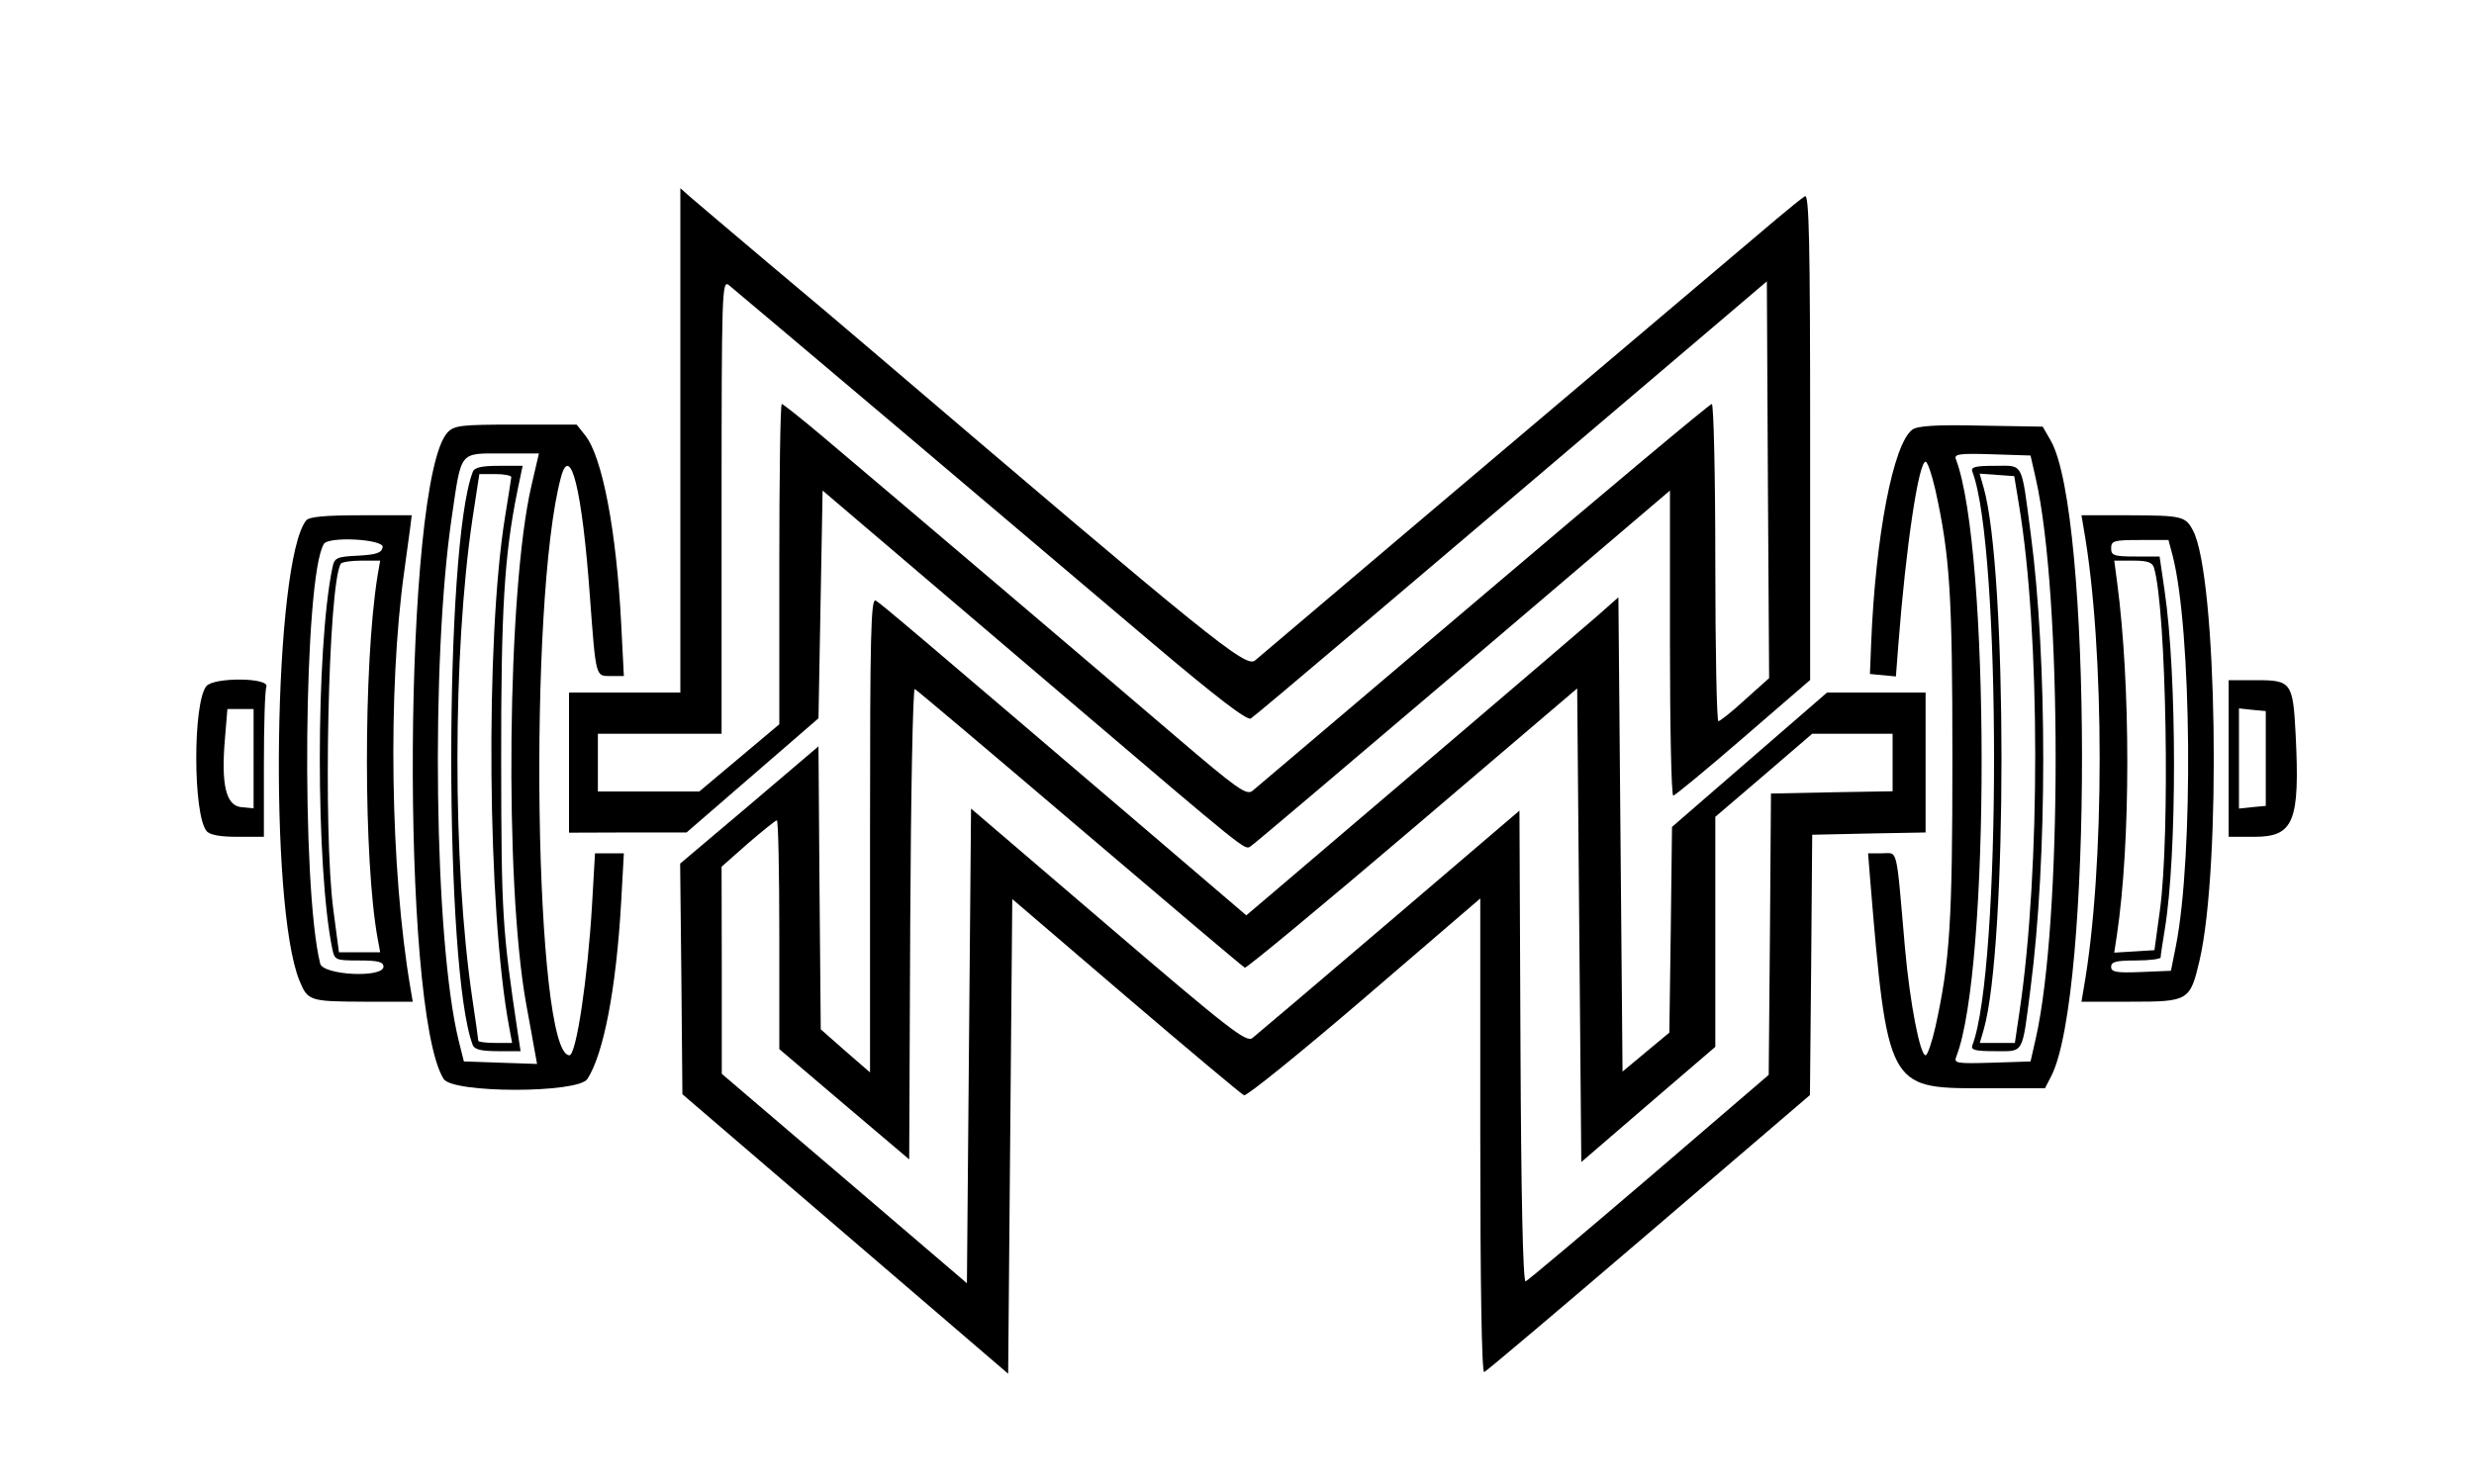
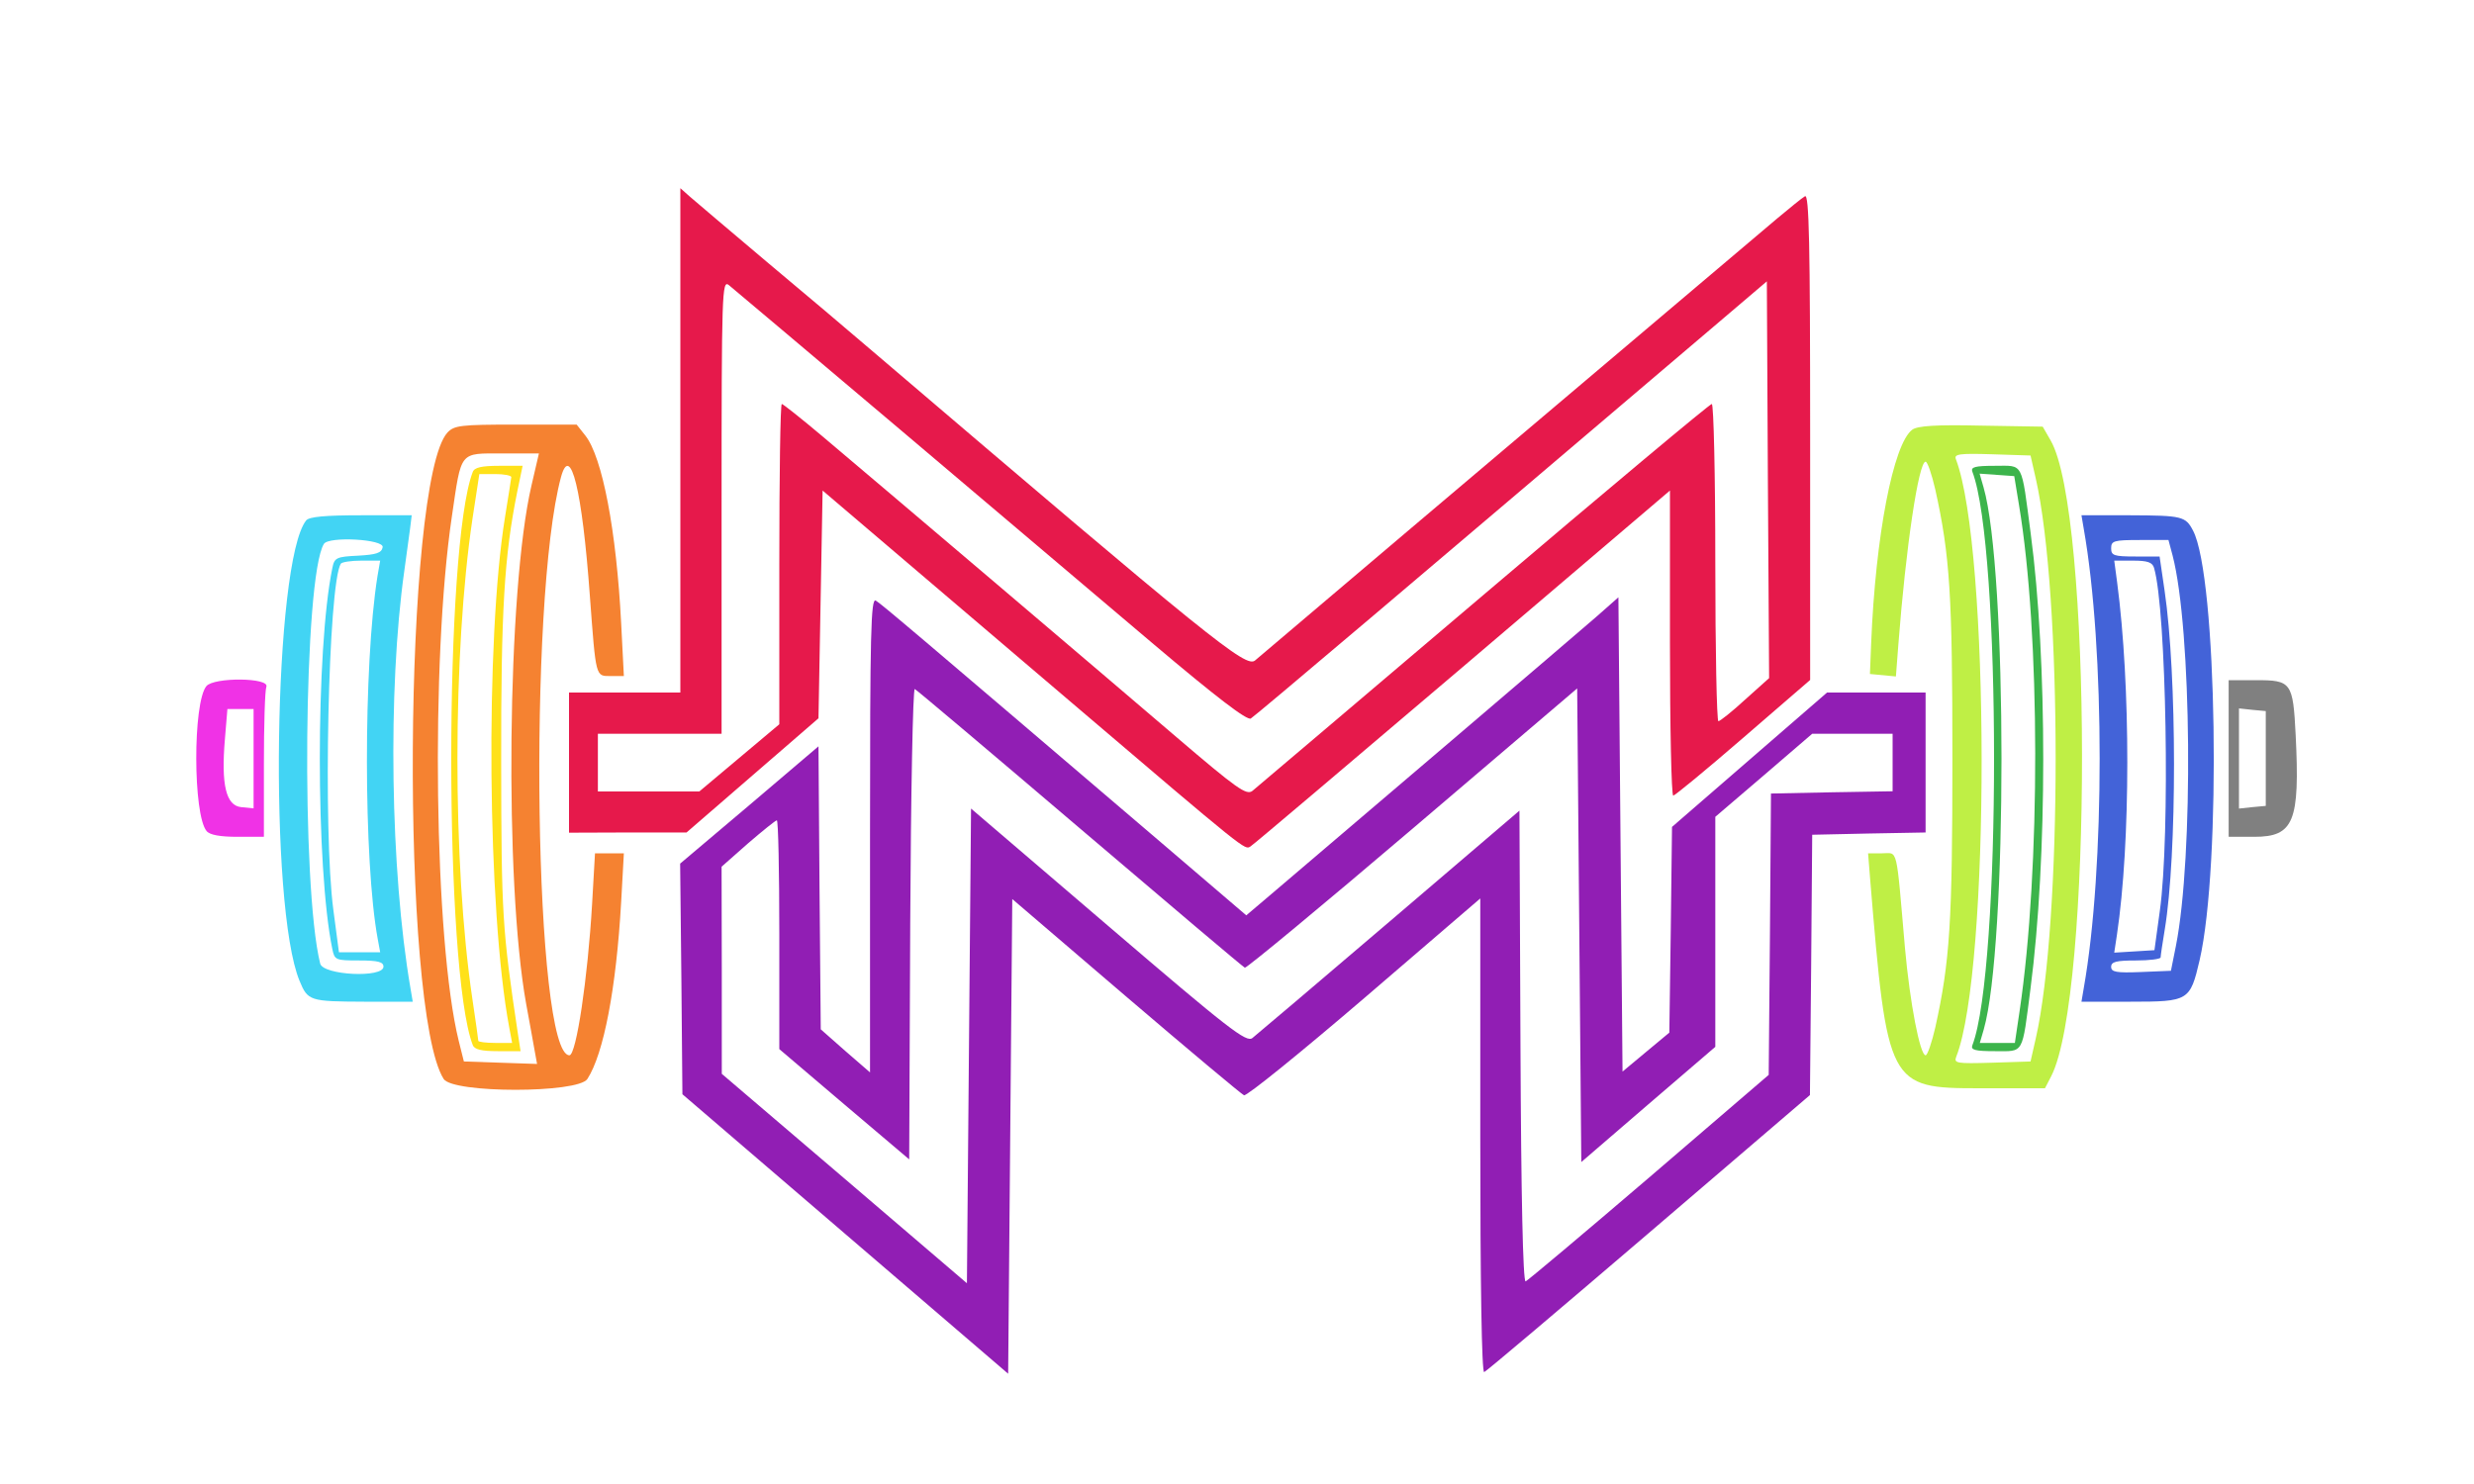
- <svg xmlns="http://www.w3.org/2000/svg" version="1.0" width="600pt" height="360pt" viewBox="0 0 600 360" preserveAspectRatio="xMidYMid meet" style="width: 498.597px; height: auto;">
-   <g transform="translate(0,360) scale(0.05,-0.05)" fill="#000000" stroke="none" class="">
-     <path d="M3300 5063 l0 -1223 -270 0 -270 0 0 -340 0 -340 285 1 285 0 320 277 320 277 10 552 10 553 311 -265 c171 -146 575 -490 898 -765 854 -728 838 -714 866 -697 14 8 477 401 1030 871 l1005 856 0 -740 c0 -407 7 -740 16 -740 8 0 161 126 340 281 l324 280 0 1181 c0 939 -5 1177 -25 1166 -14 -8 -74 -57 -135 -108 -1387 -1173 -2499 -2115 -2532 -2144 -44 -39 -208 94 -1858 1502 -99 85 -328 279 -510 431 -181 153 -350 296 -375 318 l-45 40 0 -1224z m1060 58 c434 -368 990 -838 1235 -1046 304 -257 454 -372 472 -361 22 13 808 679 2241 1898 l262 223 5 -963 6 -962 -116 -104 c-63 -58 -122 -105 -130 -105 -8 -1 -15 346 -15 769 0 424 -8 770 -17 770 -10 0 -507 -416 -1106 -925 -599 -509 -1104 -937 -1122 -952 -29 -23 -74 9 -369 261 -349 299 -1400 1192 -1719 1461 -101 85 -189 155 -195 155 -7 0 -12 -350 -12 -777 l0 -777 -194 -163 -194 -163 -246 0 -246 0 0 140 0 140 300 0 300 0 0 1102 c0 1042 2 1101 35 1075 18 -15 390 -328 825 -696z" />
-     <path d="M2170 5101 c-213 -236 -228 -2804 -18 -3136 45 -70 651 -70 697 0 79 122 140 438 164 860 l13 235 -70 0 -70 0 -14 -245 c-21 -361 -77 -735 -110 -735 -170 0 -202 2207 -41 2805 46 169 103 -64 140 -575 30 -402 27 -390 102 -390 l63 0 -13 255 c-23 449 -91 807 -174 912 l-42 53 -295 0 c-269 0 -299 -4 -332 -39z m408 -256 c-118 -506 -132 -1928 -26 -2515 16 -88 35 -190 41 -226 l12 -66 -177 6 -178 6 -25 100 c-119 483 -137 1846 -33 2546 47 319 34 304 245 304 l177 0 -36 -155z" />
-     <path d="M2293 4910 c-139 -361 -139 -2419 0 -2780 8 -22 42 -30 122 -30 l110 0 -13 85 c-76 508 -80 573 -81 1315 -1 743 15 1003 78 1315 l26 125 -115 0 c-84 0 -119 -8 -127 -30z m187 -25 c-1 -8 -14 -94 -30 -191 -97 -595 -86 -1913 20 -2479 l14 -75 -82 0 c-45 0 -82 5 -82 10 0 6 -13 98 -29 205 -97 655 -96 1679 1 2330 l33 215 77 0 c43 0 78 -7 78 -15z" />
-     <path d="M9275 5115 c-92 -69 -178 -516 -199 -1035 l-6 -150 63 -6 63 -6 12 156 c36 469 98 886 132 886 9 0 30 -61 47 -135 71 -321 83 -509 83 -1305 0 -796 -12 -984 -83 -1305 -17 -74 -38 -135 -47 -135 -27 0 -76 253 -100 520 -44 505 -33 460 -111 460 l-68 0 10 -125 c83 -1003 89 -1015 530 -1015 l318 0 30 58 c201 389 199 2741 -3 3086 l-38 66 -300 5 c-218 5 -308 -1 -333 -20z m599 -235 c129 -565 129 -2155 0 -2720 l-25 -110 -187 -6 c-173 -5 -186 -3 -173 30 165 420 163 2465 -2 2898 -10 25 16 29 175 24 l187 -6 25 -110z" class="" />
-     <path d="M9567 4911 c140 -365 140 -2417 0 -2782 -9 -23 12 -29 110 -29 142 0 130 -21 172 305 82 629 82 1595 1 2205 -47 356 -33 330 -174 330 -97 0 -118 -6 -109 -29z m226 -161 c104 -622 105 -1769 3 -2455 l-23 -155 -85 0 -85 0 19 65 c115 401 115 2230 -1 2631 l-19 66 84 -6 84 -6 23 -140z" class="" />
-     <path d="M1485 4675 c-158 -199 -182 -1873 -32 -2234 40 -97 49 -100 313 -101 l236 0 -11 65 c-98 571 -111 1451 -30 2025 11 77 23 169 28 205 l8 65 -246 0 c-173 0 -252 -7 -266 -25z m371 -130 c-5 -28 -31 -36 -120 -41 -105 -5 -114 -10 -124 -60 -81 -393 -81 -1456 0 -1849 11 -53 16 -55 130 -55 92 0 118 -7 118 -30 0 -56 -293 -42 -307 15 -93 373 -80 1878 18 2036 23 38 293 23 285 -16z m-25 -140 c-69 -432 -68 -1384 1 -1760 l12 -65 -100 0 -100 0 -27 205 c-51 382 -25 1581 36 1680 5 8 50 15 100 15 l91 0 -13 -75z" />
-     <path d="M10107 4635 c103 -581 103 -1649 0 -2230 l-11 -65 239 0 c281 0 288 4 334 201 106 458 85 1864 -32 2085 -36 69 -53 73 -304 74 l-237 0 11 -65z m431 -130 c93 -358 102 -1460 16 -1895 l-24 -120 -145 -6 c-120 -5 -145 0 -145 25 0 25 25 31 120 31 66 0 120 7 120 15 0 8 9 69 20 135 60 362 60 1234 -1 1646 l-24 164 -117 0 c-105 0 -118 5 -118 40 0 36 13 40 139 40 l139 0 20 -75z m-90 -60 c60 -203 79 -1301 28 -1665 l-26 -190 -97 -6 -98 -6 13 86 c67 448 67 1211 1 1711 l-14 105 91 0 c70 0 94 -8 102 -35z" class="" />
-     <path d="M4220 3150 l0 -1153 -120 104 -119 105 -6 686 -5 687 -335 -285 -336 -284 6 -560 5 -559 790 -678 790 -678 10 1152 10 1151 550 -471 c303 -259 561 -475 574 -481 13 -5 276 208 585 473 l561 482 0 -1152 c0 -721 7 -1150 19 -1146 11 4 370 308 800 676 l780 668 6 632 5 631 275 6 275 5 0 340 0 339 -239 0 -239 0 -376 -326 -376 -326 -6 -499 -7 -499 -113 -94 -114 -95 -10 1151 -10 1150 -110 -97 c-94 -82 -1238 -1058 -1583 -1351 l-112 -95 -428 366 c-1170 999 -1343 1146 -1369 1161 -24 14 -28 -158 -28 -1136z m1019 30 c432 -368 791 -672 799 -675 8 -3 374 300 813 674 l799 681 10 -1149 10 -1149 325 280 325 279 0 558 0 558 235 201 235 202 195 0 195 0 0 -139 0 -140 -295 -5 -295 -6 -5 -683 -6 -682 -580 -498 c-319 -273 -589 -500 -599 -504 -13 -4 -22 419 -25 1139 l-5 1145 -631 -539 c-347 -296 -646 -550 -664 -564 -29 -24 -114 42 -699 543 l-666 570 -10 -1151 -10 -1152 -594 508 -595 508 0 503 -1 502 128 113 c71 61 134 112 140 112 7 0 12 -250 12 -555 l0 -555 315 -268 315 -267 5 1144 c3 629 13 1141 22 1138 9 -4 369 -308 802 -677z" />
-     <path d="M1001 3871 c-66 -80 -65 -624 1 -703 15 -19 66 -28 150 -28 l128 0 0 348 c0 192 5 363 12 380 17 45 -255 47 -291 3z m229 -352 l0 -241 -60 6 c-74 7 -98 109 -79 331 l12 145 64 0 63 0 0 -241z" />
-     <path d="M10810 3520 l0 -380 124 0 c192 0 222 73 201 494 -13 256 -21 266 -192 266 l-133 0 0 -380z m180 0 l0 -230 -65 -6 -65 -7 0 243 0 243 65 -7 65 -6 0 -230z" />
+ <svg xmlns="http://www.w3.org/2000/svg" viewBox="0 0 600 360" preserveAspectRatio="xMidYMid meet">
+   <g transform="translate(0,360) scale(0.05,-0.05)" stroke="none">
+     <path fill="#e6194b" d="M3300 5063 l0 -1223 -270 0 -270 0 0 -340 0 -340 285 1 285 0 320 277 320 277 10 552 10 553 311 -265 c171 -146 575 -490 898 -765 854 -728 838 -714 866 -697 14 8 477 401 1030 871 l1005 856 0 -740 c0 -407 7 -740 16 -740 8 0 161 126 340 281 l324 280 0 1181 c0 939 -5 1177 -25 1166 -14 -8 -74 -57 -135 -108 -1387 -1173 -2499 -2115 -2532 -2144 -44 -39 -208 94 -1858 1502 -99 85 -328 279 -510 431 -181 153 -350 296 -375 318 l-45 40 0 -1224z m1060 58 c434 -368 990 -838 1235 -1046 304 -257 454 -372 472 -361 22 13 808 679 2241 1898 l262 223 5 -963 6 -962 -116 -104 c-63 -58 -122 -105 -130 -105 -8 -1 -15 346 -15 769 0 424 -8 770 -17 770 -10 0 -507 -416 -1106 -925 -599 -509 -1104 -937 -1122 -952 -29 -23 -74 9 -369 261 -349 299 -1400 1192 -1719 1461 -101 85 -189 155 -195 155 -7 0 -12 -350 -12 -777 l0 -777 -194 -163 -194 -163 -246 0 -246 0 0 140 0 140 300 0 300 0 0 1102 c0 1042 2 1101 35 1075 18 -15 390 -328 825 -696z" />
+     <path fill="#911eb4" d="M4220 3150 l0 -1153 -120 104 -119 105 -6 686 -5 687 -335 -285 -336 -284 6 -560 5 -559 790 -678 790 -678 10 1152 10 1151 550 -471 c303 -259 561 -475 574 -481 13 -5 276 208 585 473 l561 482 0 -1152 c0 -721 7 -1150 19 -1146 11 4 370 308 800 676 l780 668 6 632 5 631 275 6 275 5 0 340 0 339 -239 0 -239 0 -376 -326 -376 -326 -6 -499 -7 -499 -113 -94 -114 -95 -10 1151 -10 1150 -110 -97 c-94 -82 -1238 -1058 -1583 -1351 l-112 -95 -428 366 c-1170 999 -1343 1146 -1369 1161 -24 14 -28 -158 -28 -1136z m1019 30 c432 -368 791 -672 799 -675 8 -3 374 300 813 674 l799 681 10 -1149 10 -1149 325 280 325 279 0 558 0 558 235 201 235 202 195 0 195 0 0 -139 0 -140 -295 -5 -295 -6 -5 -683 -6 -682 -580 -498 c-319 -273 -589 -500 -599 -504 -13 -4 -22 419 -25 1139 l-5 1145 -631 -539 c-347 -296 -646 -550 -664 -564 -29 -24 -114 42 -699 543 l-666 570 -10 -1151 -10 -1152 -594 508 -595 508 0 503 -1 502 128 113 c71 61 134 112 140 112 7 0 12 -250 12 -555 l0 -555 315 -268 315 -267 5 1144 c3 629 13 1141 22 1138 9 -4 369 -308 802 -677z" />
+     <path fill="#f58231" d="M2170 5101 c-213 -236 -228 -2804 -18 -3136 45 -70 651 -70 697 0 79 122 140 438 164 860 l13 235 -70 0 -70 0 -14 -245 c-21 -361 -77 -735 -110 -735 -170 0 -202 2207 -41 2805 46 169 103 -64 140 -575 30 -402 27 -390 102 -390 l63 0 -13 255 c-23 449 -91 807 -174 912 l-42 53 -295 0 c-269 0 -299 -4 -332 -39z m408 -256 c-118 -506 -132 -1928 -26 -2515 16 -88 35 -190 41 -226 l12 -66 -177 6 -178 6 -25 100 c-119 483 -137 1846 -33 2546 47 319 34 304 245 304 l177 0 -36 -155z" />
+     <path fill="#ffe119" d="M2293 4910 c-139 -361 -139 -2419 0 -2780 8 -22 42 -30 122 -30 l110 0 -13 85 c-76 508 -80 573 -81 1315 -1 743 15 1003 78 1315 l26 125 -115 0 c-84 0 -119 -8 -127 -30z m187 -25 c-1 -8 -14 -94 -30 -191 -97 -595 -86 -1913 20 -2479 l14 -75 -82 0 c-45 0 -82 5 -82 10 0 6 -13 98 -29 205 -97 655 -96 1679 1 2330 l33 215 77 0 c43 0 78 -7 78 -15z" />
+     <path fill="#bfef45" d="M9275 5115 c-92 -69 -178 -516 -199 -1035 l-6 -150 63 -6 63 -6 12 156 c36 469 98 886 132 886 9 0 30 -61 47 -135 71 -321 83 -509 83 -1305 0 -796 -12 -984 -83 -1305 -17 -74 -38 -135 -47 -135 -27 0 -76 253 -100 520 -44 505 -33 460 -111 460 l-68 0 10 -125 c83 -1003 89 -1015 530 -1015 l318 0 30 58 c201 389 199 2741 -3 3086 l-38 66 -300 5 c-218 5 -308 -1 -333 -20z m599 -235 c129 -565 129 -2155 0 -2720 l-25 -110 -187 -6 c-173 -5 -186 -3 -173 30 165 420 163 2465 -2 2898 -10 25 16 29 175 24 l187 -6 25 -110z" />
+     <path fill="#3cb44b" d="M9567 4911 c140 -365 140 -2417 0 -2782 -9 -23 12 -29 110 -29 142 0 130 -21 172 305 82 629 82 1595 1 2205 -47 356 -33 330 -174 330 -97 0 -118 -6 -109 -29z m226 -161 c104 -622 105 -1769 3 -2455 l-23 -155 -85 0 -85 0 19 65 c115 401 115 2230 -1 2631 l-19 66 84 -6 84 -6 23 -140z" />
+     <path fill="#42d4f4" d="M1485 4675 c-158 -199 -182 -1873 -32 -2234 40 -97 49 -100 313 -101 l236 0 -11 65 c-98 571 -111 1451 -30 2025 11 77 23 169 28 205 l8 65 -246 0 c-173 0 -252 -7 -266 -25z m371 -130 c-5 -28 -31 -36 -120 -41 -105 -5 -114 -10 -124 -60 -81 -393 -81 -1456 0 -1849 11 -53 16 -55 130 -55 92 0 118 -7 118 -30 0 -56 -293 -42 -307 15 -93 373 -80 1878 18 2036 23 38 293 23 285 -16z m-25 -140 c-69 -432 -68 -1384 1 -1760 l12 -65 -100 0 -100 0 -27 205 c-51 382 -25 1581 36 1680 5 8 50 15 100 15 l91 0 -13 -75z" />
+     <path fill="#4363d8" d="M10107 4635 c103 -581 103 -1649 0 -2230 l-11 -65 239 0 c281 0 288 4 334 201 106 458 85 1864 -32 2085 -36 69 -53 73 -304 74 l-237 0 11 -65z m431 -130 c93 -358 102 -1460 16 -1895 l-24 -120 -145 -6 c-120 -5 -145 0 -145 25 0 25 25 31 120 31 66 0 120 7 120 15 0 8 9 69 20 135 60 362 60 1234 -1 1646 l-24 164 -117 0 c-105 0 -118 5 -118 40 0 36 13 40 139 40 l139 0 20 -75z m-90 -60 c60 -203 79 -1301 28 -1665 l-26 -190 -97 -6 -98 -6 13 86 c67 448 67 1211 1 1711 l-14 105 91 0 c70 0 94 -8 102 -35z" />
+     <path fill="#f032e6" d="M1001 3871 c-66 -80 -65 -624 1 -703 15 -19 66 -28 150 -28 l128 0 0 348 c0 192 5 363 12 380 17 45 -255 47 -291 3z m229 -352 l0 -241 -60 6 c-74 7 -98 109 -79 331 l12 145 64 0 63 0 0 -241z" />
+     <path fill="#808080" d="M10810 3520 l0 -380 124 0 c192 0 222 73 201 494 -13 256 -21 266 -192 266 l-133 0 0 -380z m180 0 l0 -230 -65 -6 -65 -7 0 243 0 243 65 -7 65 -6 0 -230z" />
  </g>
</svg>
